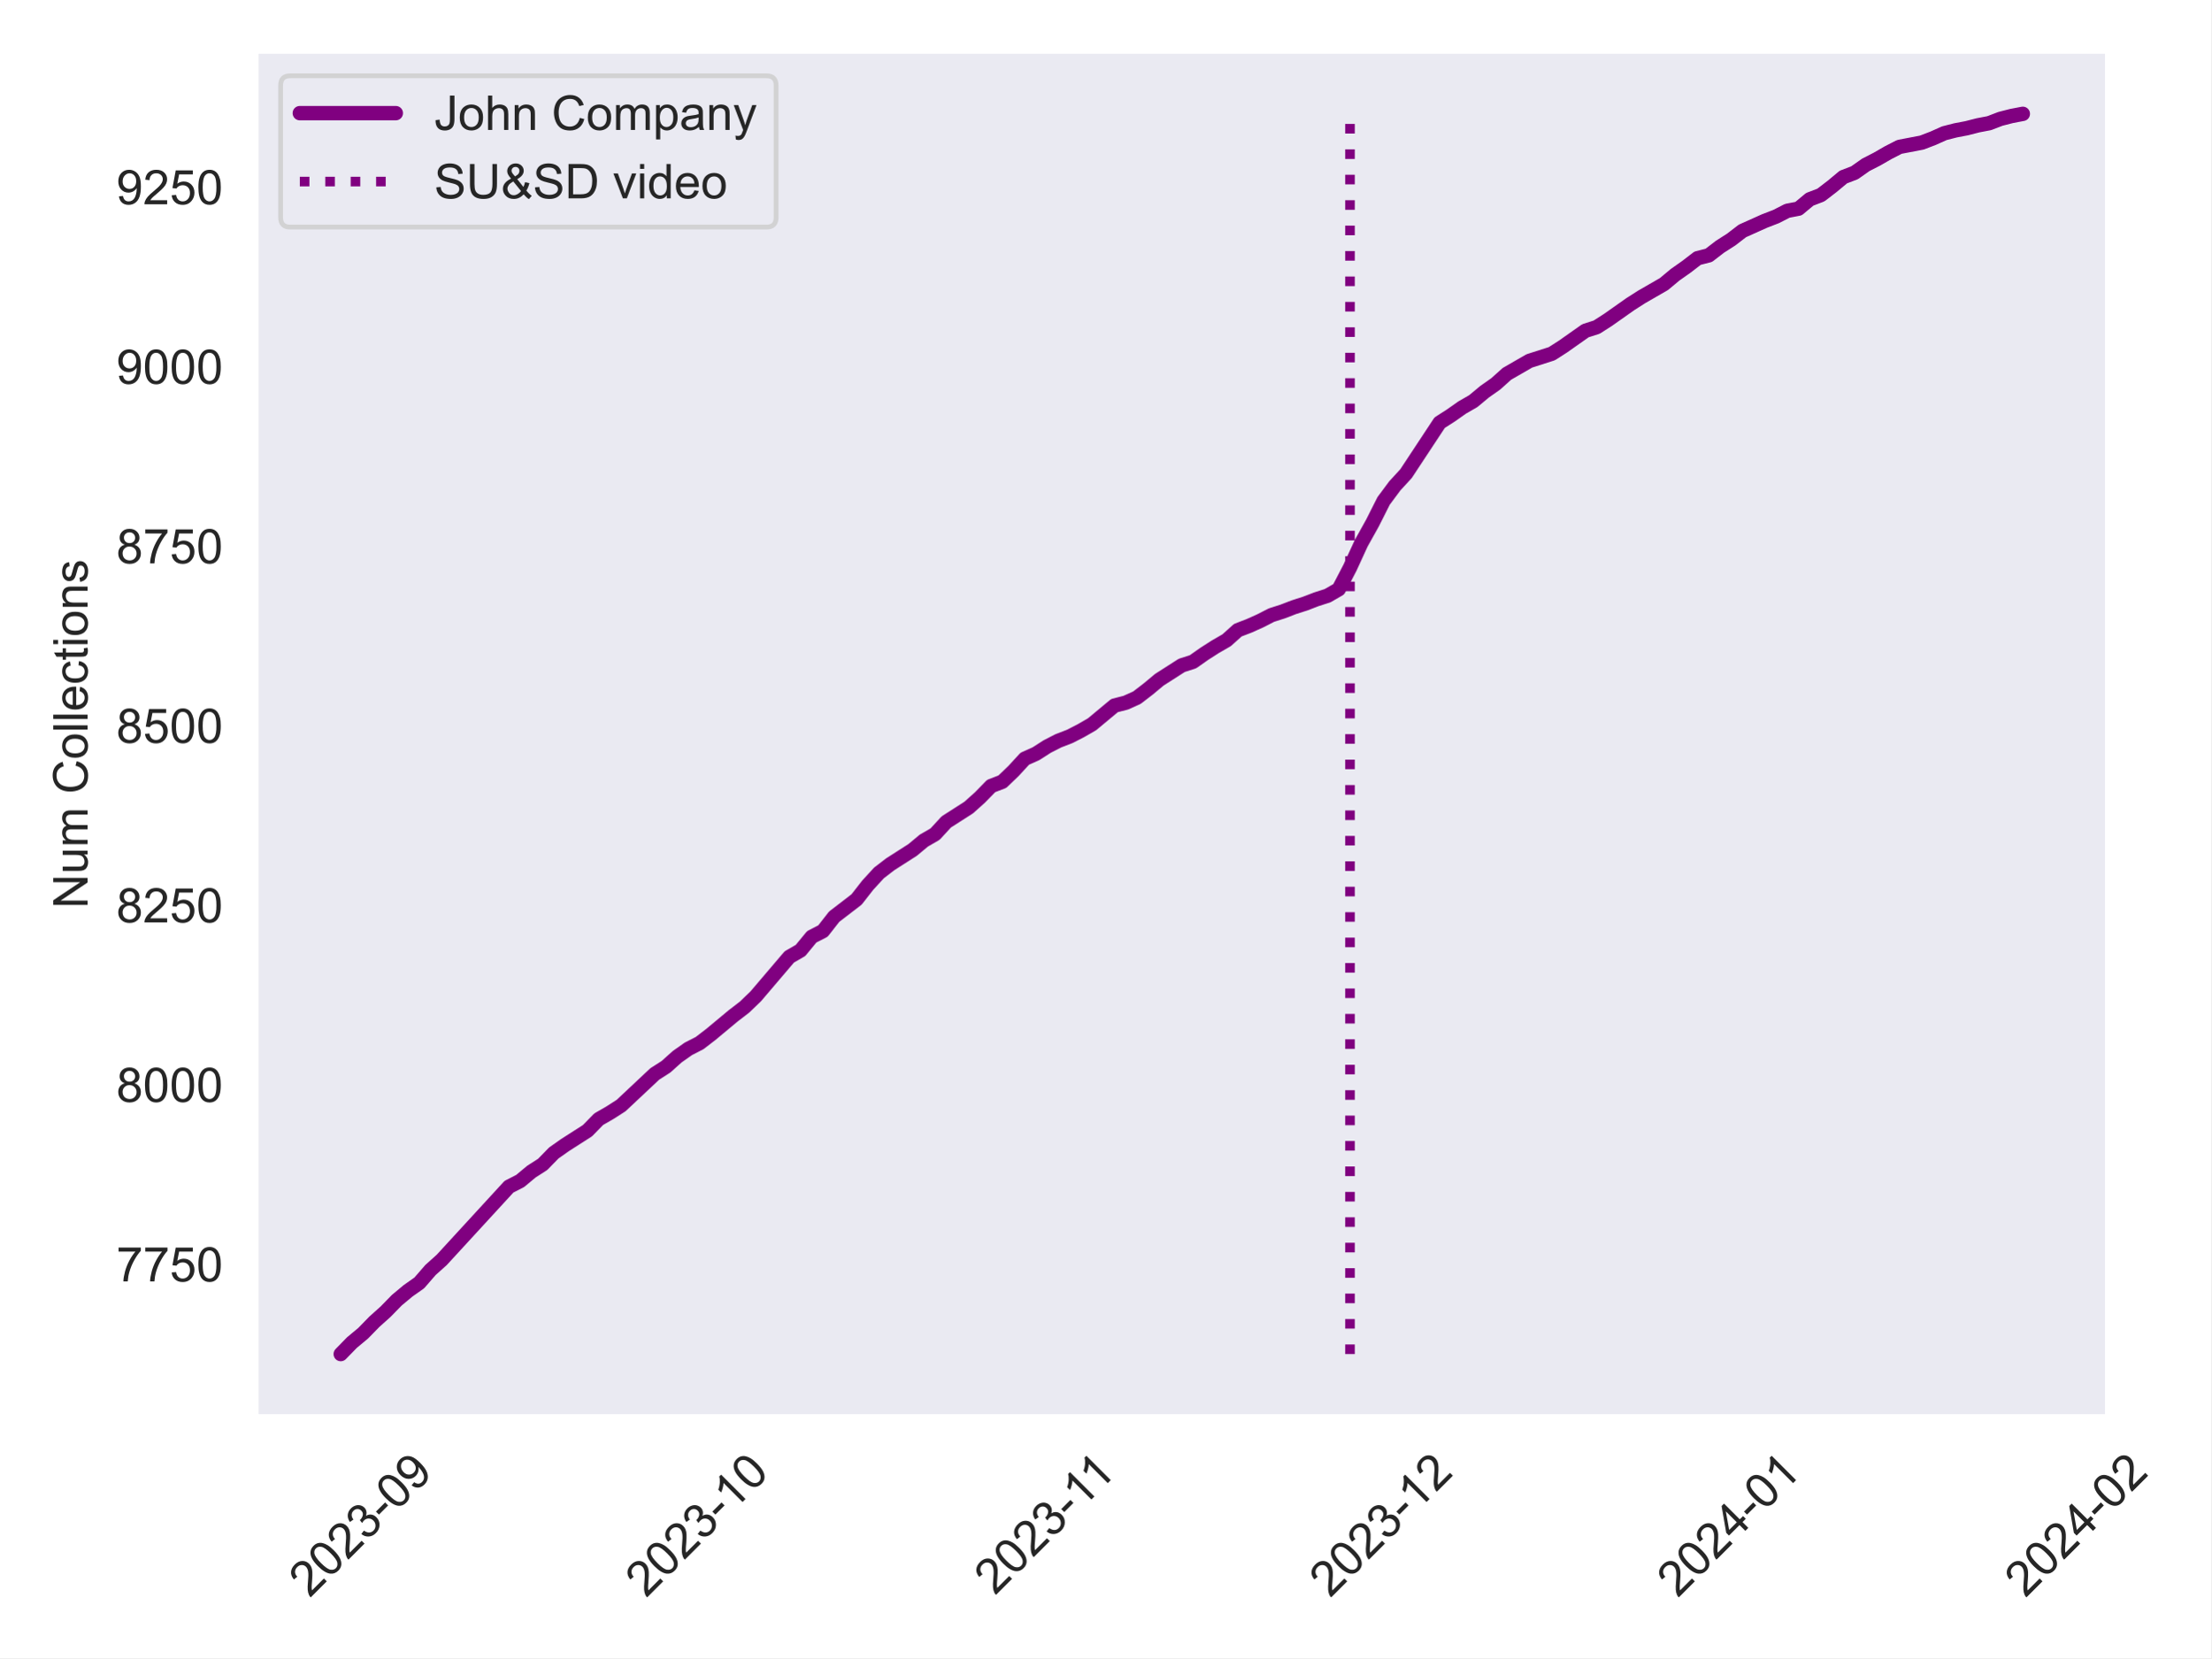
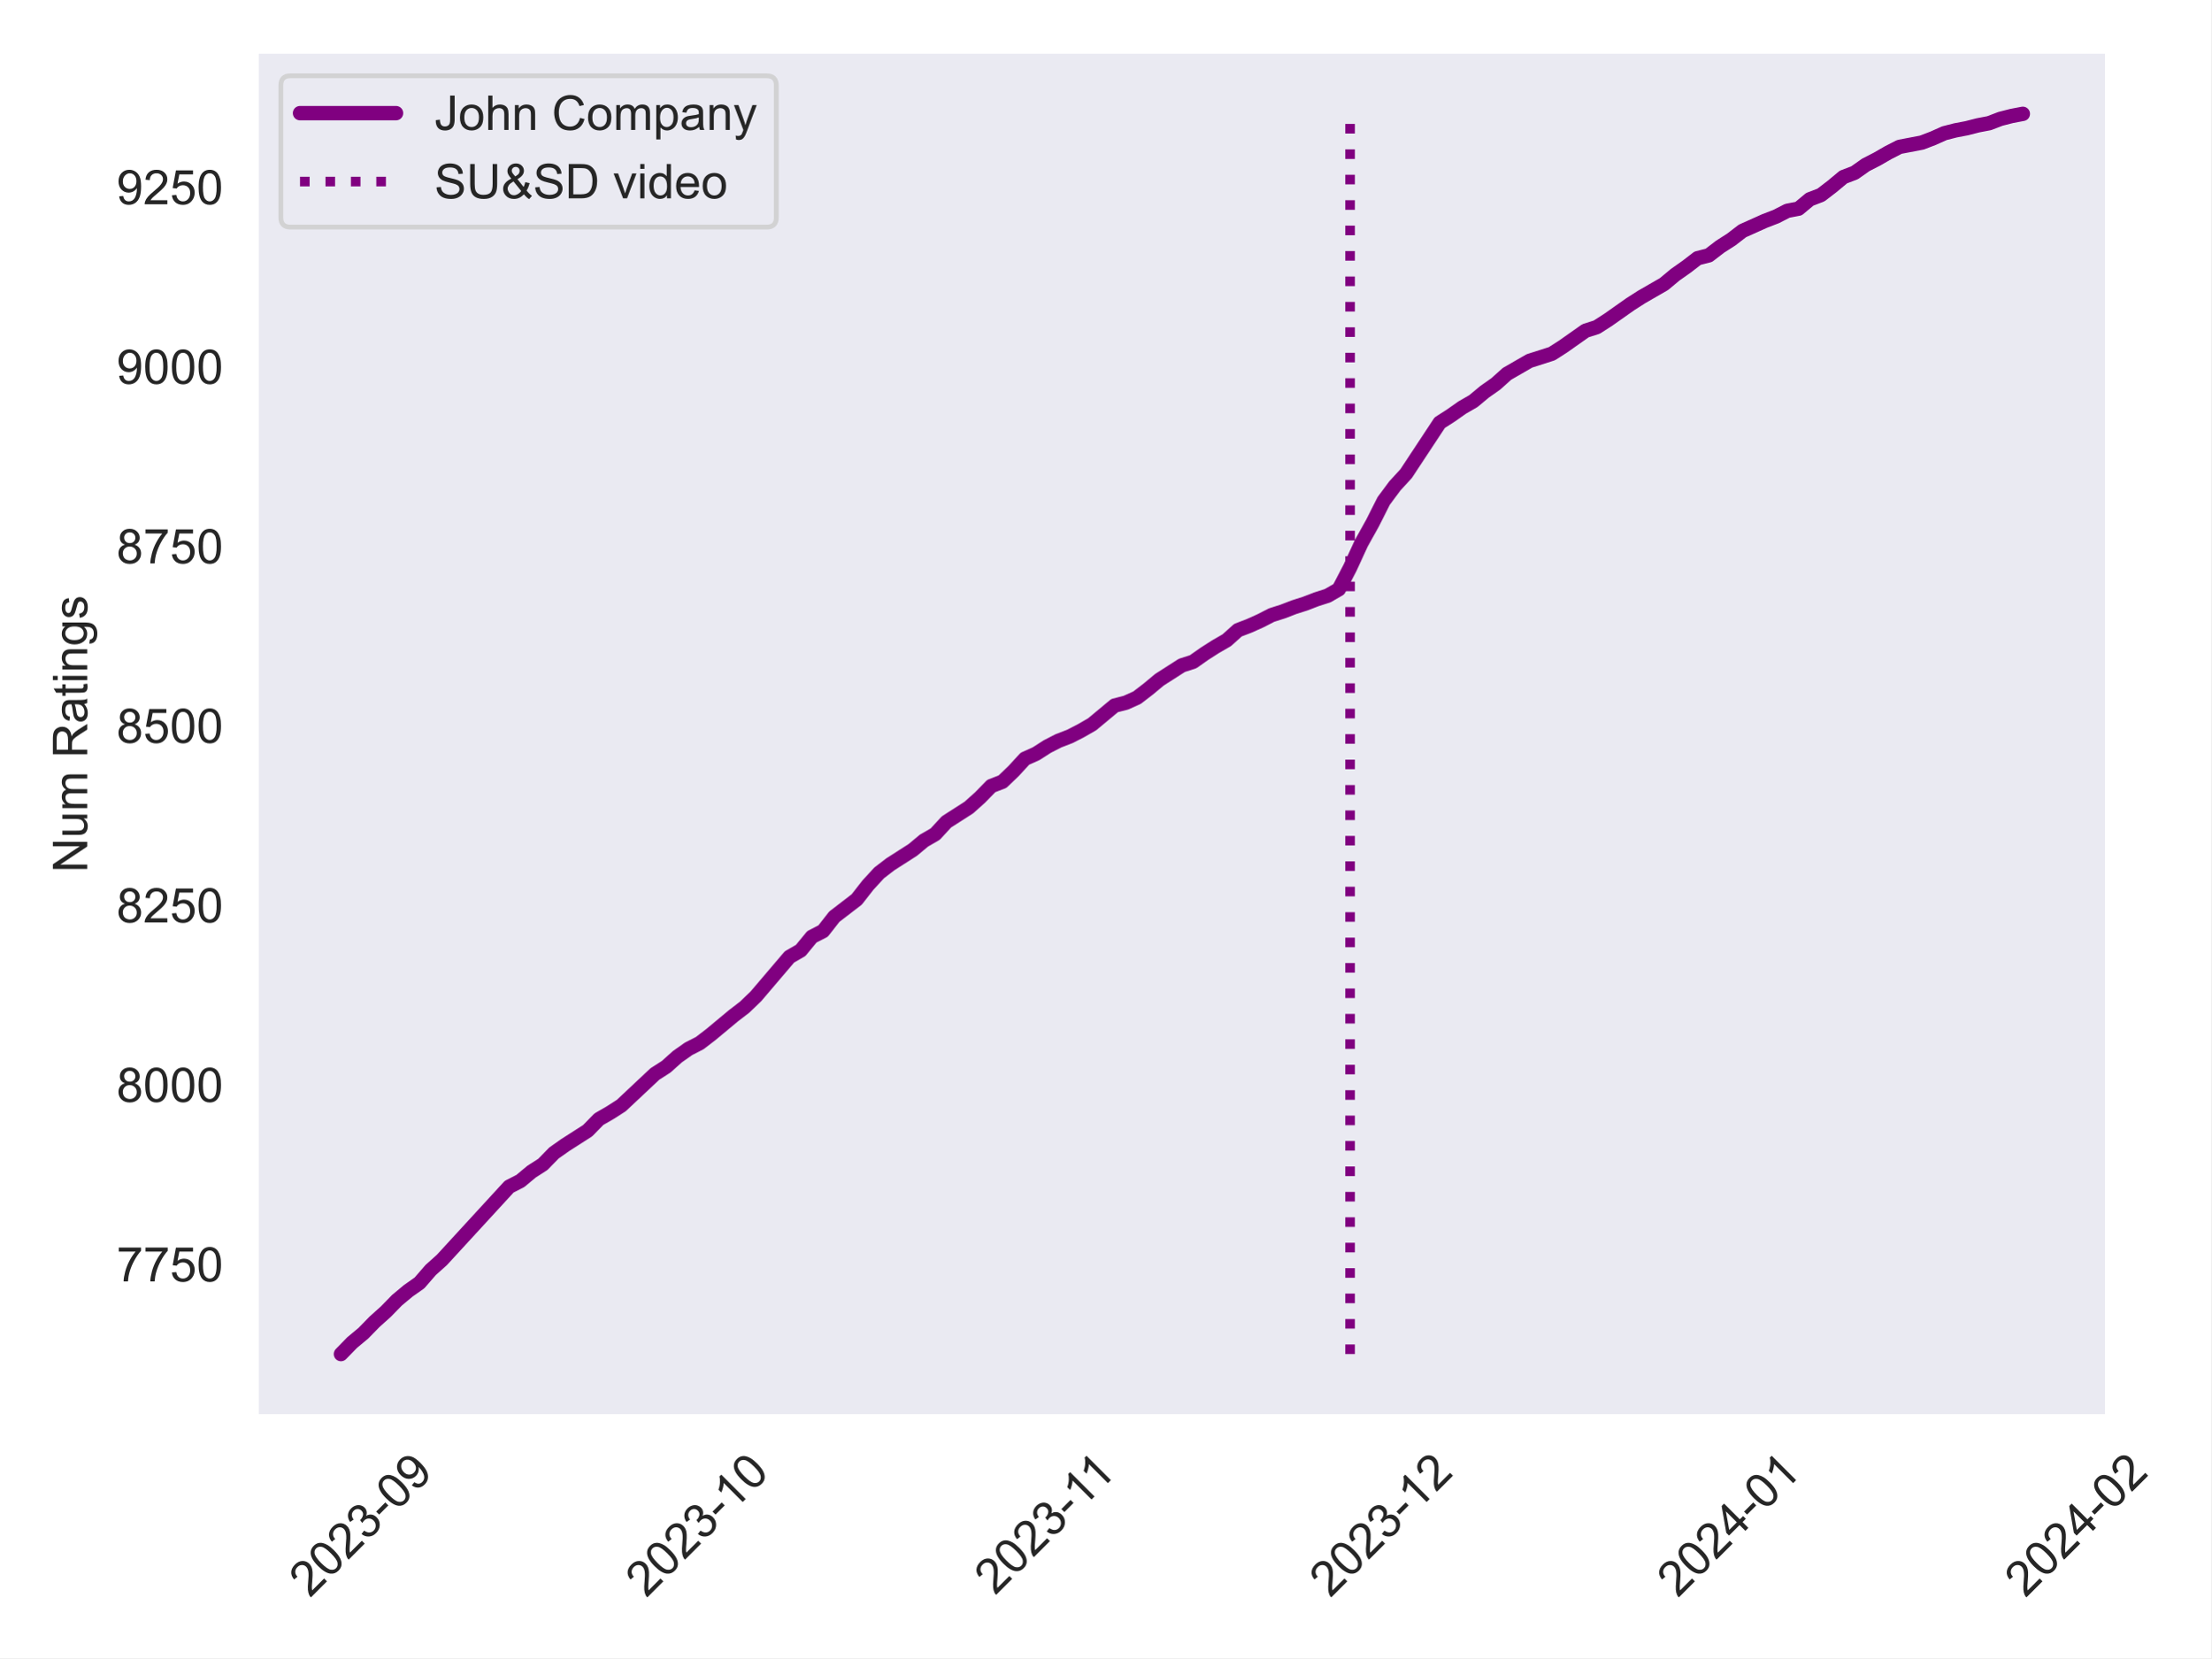
<svg xmlns="http://www.w3.org/2000/svg" xmlns:xlink="http://www.w3.org/1999/xlink" width="460.8pt" height="345.6pt" viewBox="0 0 460.8 345.6" version="1.1">
  <defs>
    <style type="text/css">*{stroke-linejoin: round; stroke-linecap: butt}</style>
  </defs>
  <g id="figure_1">
    <g id="patch_1">
      <path d="M 0 345.6  L 460.8 345.6  L 460.8 0  L 0 0  z " style="fill: #ffffff" />
    </g>
    <g id="axes_1">
      <g id="patch_2">
-         <path d="M 53.48 295.153  L 439.087 295.153  L 439.087 10.8  L 53.48 10.8  z " style="fill: #eaeaf2" />
+         <path d="M 53.525 295.153  L 439.087 295.153  L 439.087 10.8  L 53.525 10.8  z " style="fill: #eaeaf2" />
      </g>
      <g id="matplotlib.axis_1">
        <g id="xtick_1">
          <g id="text_1">
-             <g style="fill: #262626" transform="translate(64.53587 333.1617) rotate(-45) scale(0.1 -0.1)">
+             <g style="fill: #262626" transform="translate(64.57827 333.1617) rotate(-45) scale(0.1 -0.1)">
              <defs>
                <path id="ArialMT-32" d="M 3222 541  L 3222 0  L 194 0  Q 188 203 259 391  Q 375 700 629 1000  Q 884 1300 1366 1694  Q 2113 2306 2375 2664  Q 2638 3022 2638 3341  Q 2638 3675 2398 3904  Q 2159 4134 1775 4134  Q 1369 4134 1125 3890  Q 881 3647 878 3216  L 300 3275  Q 359 3922 746 4261  Q 1134 4600 1788 4600  Q 2447 4600 2831 4234  Q 3216 3869 3216 3328  Q 3216 3053 3103 2787  Q 2991 2522 2730 2228  Q 2469 1934 1863 1422  Q 1356 997 1212 845  Q 1069 694 975 541  L 3222 541  z " transform="scale(0.015625)" />
                <path id="ArialMT-30" d="M 266 2259  Q 266 3072 433 3567  Q 600 4063 929 4331  Q 1259 4600 1759 4600  Q 2128 4600 2406 4451  Q 2684 4303 2865 4023  Q 3047 3744 3150 3342  Q 3253 2941 3253 2259  Q 3253 1453 3087 958  Q 2922 463 2592 192  Q 2263 -78 1759 -78  Q 1097 -78 719 397  Q 266 969 266 2259  z M 844 2259  Q 844 1131 1108 757  Q 1372 384 1759 384  Q 2147 384 2411 759  Q 2675 1134 2675 2259  Q 2675 3391 2411 3762  Q 2147 4134 1753 4134  Q 1366 4134 1134 3806  Q 844 3388 844 2259  z " transform="scale(0.015625)" />
                <path id="ArialMT-33" d="M 269 1209  L 831 1284  Q 928 806 1161 595  Q 1394 384 1728 384  Q 2125 384 2398 659  Q 2672 934 2672 1341  Q 2672 1728 2419 1979  Q 2166 2231 1775 2231  Q 1616 2231 1378 2169  L 1441 2663  Q 1497 2656 1531 2656  Q 1891 2656 2178 2843  Q 2466 3031 2466 3422  Q 2466 3731 2256 3934  Q 2047 4138 1716 4138  Q 1388 4138 1169 3931  Q 950 3725 888 3313  L 325 3413  Q 428 3978 793 4289  Q 1159 4600 1703 4600  Q 2078 4600 2393 4439  Q 2709 4278 2876 4000  Q 3044 3722 3044 3409  Q 3044 3113 2884 2869  Q 2725 2625 2413 2481  Q 2819 2388 3044 2092  Q 3269 1797 3269 1353  Q 3269 753 2831 336  Q 2394 -81 1725 -81  Q 1122 -81 723 278  Q 325 638 269 1209  z " transform="scale(0.015625)" />
                <path id="ArialMT-2d" d="M 203 1375  L 203 1941  L 1931 1941  L 1931 1375  L 203 1375  z " transform="scale(0.015625)" />
                <path id="ArialMT-39" d="M 350 1059  L 891 1109  Q 959 728 1153 556  Q 1347 384 1650 384  Q 1909 384 2104 503  Q 2300 622 2425 820  Q 2550 1019 2634 1356  Q 2719 1694 2719 2044  Q 2719 2081 2716 2156  Q 2547 1888 2255 1720  Q 1963 1553 1622 1553  Q 1053 1553 659 1965  Q 266 2378 266 3053  Q 266 3750 677 4175  Q 1088 4600 1706 4600  Q 2153 4600 2523 4359  Q 2894 4119 3086 3673  Q 3278 3228 3278 2384  Q 3278 1506 3087 986  Q 2897 466 2520 194  Q 2144 -78 1638 -78  Q 1100 -78 759 220  Q 419 519 350 1059  z M 2653 3081  Q 2653 3566 2395 3850  Q 2138 4134 1775 4134  Q 1400 4134 1122 3828  Q 844 3522 844 3034  Q 844 2597 1108 2323  Q 1372 2050 1759 2050  Q 2150 2050 2401 2323  Q 2653 2597 2653 3081  z " transform="scale(0.015625)" />
              </defs>
              <use xlink:href="#ArialMT-32" />
              <use xlink:href="#ArialMT-30" x="55.615" />
              <use xlink:href="#ArialMT-32" x="111.23" />
              <use xlink:href="#ArialMT-33" x="166.846" />
              <use xlink:href="#ArialMT-2d" x="222.461" />
              <use xlink:href="#ArialMT-30" x="255.762" />
              <use xlink:href="#ArialMT-39" x="311.377" />
            </g>
          </g>
        </g>
        <g id="xtick_2">
          <g id="text_2">
-             <g style="fill: #262626" transform="translate(134.6463 333.1617) rotate(-45) scale(0.1 -0.1)">
+             <g style="fill: #262626" transform="translate(134.6805 333.1617) rotate(-45) scale(0.1 -0.1)">
              <defs>
                <path id="ArialMT-31" d="M 2384 0  L 1822 0  L 1822 3584  Q 1619 3391 1289 3197  Q 959 3003 697 2906  L 697 3450  Q 1169 3672 1522 3987  Q 1875 4303 2022 4600  L 2384 4600  L 2384 0  z " transform="scale(0.015625)" />
              </defs>
              <use xlink:href="#ArialMT-32" />
              <use xlink:href="#ArialMT-30" x="55.615" />
              <use xlink:href="#ArialMT-32" x="111.23" />
              <use xlink:href="#ArialMT-33" x="166.846" />
              <use xlink:href="#ArialMT-2d" x="222.461" />
              <use xlink:href="#ArialMT-31" x="255.762" />
              <use xlink:href="#ArialMT-30" x="311.377" />
            </g>
          </g>
        </g>
        <g id="xtick_3">
          <g id="text_3">
-             <g style="fill: #262626" transform="translate(207.3545 332.6402) rotate(-45) scale(0.1 -0.1)">
+             <g style="fill: #262626" transform="translate(207.3803 332.6402) rotate(-45) scale(0.1 -0.1)">
              <use xlink:href="#ArialMT-32" />
              <use xlink:href="#ArialMT-30" x="55.615" />
              <use xlink:href="#ArialMT-32" x="111.23" />
              <use xlink:href="#ArialMT-33" x="166.846" />
              <use xlink:href="#ArialMT-2d" x="222.461" />
              <use xlink:href="#ArialMT-31" x="255.762" />
              <use xlink:href="#ArialMT-31" x="304.002" />
            </g>
          </g>
        </g>
        <g id="xtick_4">
          <g id="text_4">
-             <g style="fill: #262626" transform="translate(277.2042 333.1617) rotate(-45) scale(0.1 -0.1)">
+             <g style="fill: #262626" transform="translate(277.2218 333.1617) rotate(-45) scale(0.1 -0.1)">
              <use xlink:href="#ArialMT-32" />
              <use xlink:href="#ArialMT-30" x="55.615" />
              <use xlink:href="#ArialMT-32" x="111.23" />
              <use xlink:href="#ArialMT-33" x="166.846" />
              <use xlink:href="#ArialMT-2d" x="222.461" />
              <use xlink:href="#ArialMT-31" x="255.762" />
              <use xlink:href="#ArialMT-32" x="311.377" />
            </g>
          </g>
        </g>
        <g id="xtick_5">
          <g id="text_5">
-             <g style="fill: #262626" transform="translate(349.6516 333.1617) rotate(-45) scale(0.1 -0.1)">
+             <g style="fill: #262626" transform="translate(349.6607 333.1617) rotate(-45) scale(0.1 -0.1)">
              <defs>
                <path id="ArialMT-34" d="M 2069 0  L 2069 1097  L 81 1097  L 81 1613  L 2172 4581  L 2631 4581  L 2631 1613  L 3250 1613  L 3250 1097  L 2631 1097  L 2631 0  L 2069 0  z M 2069 1613  L 2069 3678  L 634 1613  L 2069 1613  z " transform="scale(0.015625)" />
              </defs>
              <use xlink:href="#ArialMT-32" />
              <use xlink:href="#ArialMT-30" x="55.615" />
              <use xlink:href="#ArialMT-32" x="111.23" />
              <use xlink:href="#ArialMT-34" x="166.846" />
              <use xlink:href="#ArialMT-2d" x="222.461" />
              <use xlink:href="#ArialMT-30" x="255.762" />
              <use xlink:href="#ArialMT-31" x="311.377" />
            </g>
          </g>
        </g>
        <g id="xtick_6">
          <g id="text_6">
-             <g style="fill: #262626" transform="translate(422.099 333.1617) rotate(-45) scale(0.1 -0.1)">
+             <g style="fill: #262626" transform="translate(422.0997 333.1617) rotate(-45) scale(0.1 -0.1)">
              <use xlink:href="#ArialMT-32" />
              <use xlink:href="#ArialMT-30" x="55.615" />
              <use xlink:href="#ArialMT-32" x="111.23" />
              <use xlink:href="#ArialMT-34" x="166.846" />
              <use xlink:href="#ArialMT-2d" x="222.461" />
              <use xlink:href="#ArialMT-30" x="255.762" />
              <use xlink:href="#ArialMT-32" x="311.377" />
            </g>
          </g>
        </g>
      </g>
      <g id="matplotlib.axis_2">
        <g id="ytick_1">
          <g id="text_7">
-             <g style="fill: #262626" transform="translate(24.23625 267.0963) scale(0.1 -0.1)">
+             <g style="fill: #262626" transform="translate(24.28125 267.0963) scale(0.1 -0.1)">
              <defs>
                <path id="ArialMT-37" d="M 303 3981  L 303 4522  L 3269 4522  L 3269 4084  Q 2831 3619 2401 2847  Q 1972 2075 1738 1259  Q 1569 684 1522 0  L 944 0  Q 953 541 1156 1306  Q 1359 2072 1739 2783  Q 2119 3494 2547 3981  L 303 3981  z " transform="scale(0.015625)" />
                <path id="ArialMT-35" d="M 266 1200  L 856 1250  Q 922 819 1161 601  Q 1400 384 1738 384  Q 2144 384 2425 690  Q 2706 997 2706 1503  Q 2706 1984 2436 2262  Q 2166 2541 1728 2541  Q 1456 2541 1237 2417  Q 1019 2294 894 2097  L 366 2166  L 809 4519  L 3088 4519  L 3088 3981  L 1259 3981  L 1013 2750  Q 1425 3038 1878 3038  Q 2478 3038 2890 2622  Q 3303 2206 3303 1553  Q 3303 931 2941 478  Q 2500 -78 1738 -78  Q 1113 -78 717 272  Q 322 622 266 1200  z " transform="scale(0.015625)" />
              </defs>
              <use xlink:href="#ArialMT-37" />
              <use xlink:href="#ArialMT-37" x="55.615" />
              <use xlink:href="#ArialMT-35" x="111.23" />
              <use xlink:href="#ArialMT-30" x="166.846" />
            </g>
          </g>
        </g>
        <g id="ytick_2">
          <g id="text_8">
-             <g style="fill: #262626" transform="translate(24.23625 229.6755) scale(0.1 -0.1)">
+             <g style="fill: #262626" transform="translate(24.28125 229.6755) scale(0.1 -0.1)">
              <defs>
                <path id="ArialMT-38" d="M 1131 2484  Q 781 2613 612 2850  Q 444 3088 444 3419  Q 444 3919 803 4259  Q 1163 4600 1759 4600  Q 2359 4600 2725 4251  Q 3091 3903 3091 3403  Q 3091 3084 2923 2848  Q 2756 2613 2416 2484  Q 2838 2347 3058 2040  Q 3278 1734 3278 1309  Q 3278 722 2862 322  Q 2447 -78 1769 -78  Q 1091 -78 675 323  Q 259 725 259 1325  Q 259 1772 486 2073  Q 713 2375 1131 2484  z M 1019 3438  Q 1019 3113 1228 2906  Q 1438 2700 1772 2700  Q 2097 2700 2305 2904  Q 2513 3109 2513 3406  Q 2513 3716 2298 3927  Q 2084 4138 1766 4138  Q 1444 4138 1231 3931  Q 1019 3725 1019 3438  z M 838 1322  Q 838 1081 952 856  Q 1066 631 1291 507  Q 1516 384 1775 384  Q 2178 384 2440 643  Q 2703 903 2703 1303  Q 2703 1709 2433 1975  Q 2163 2241 1756 2241  Q 1359 2241 1098 1978  Q 838 1716 838 1322  z " transform="scale(0.015625)" />
              </defs>
              <use xlink:href="#ArialMT-38" />
              <use xlink:href="#ArialMT-30" x="55.615" />
              <use xlink:href="#ArialMT-30" x="111.23" />
              <use xlink:href="#ArialMT-30" x="166.846" />
            </g>
          </g>
        </g>
        <g id="ytick_3">
          <g id="text_9">
-             <g style="fill: #262626" transform="translate(24.23625 192.2548) scale(0.1 -0.1)">
+             <g style="fill: #262626" transform="translate(24.28125 192.2548) scale(0.1 -0.1)">
              <use xlink:href="#ArialMT-38" />
              <use xlink:href="#ArialMT-32" x="55.615" />
              <use xlink:href="#ArialMT-35" x="111.23" />
              <use xlink:href="#ArialMT-30" x="166.846" />
            </g>
          </g>
        </g>
        <g id="ytick_4">
          <g id="text_10">
-             <g style="fill: #262626" transform="translate(24.23625 154.834) scale(0.1 -0.1)">
+             <g style="fill: #262626" transform="translate(24.28125 154.834) scale(0.1 -0.1)">
              <use xlink:href="#ArialMT-38" />
              <use xlink:href="#ArialMT-35" x="55.615" />
              <use xlink:href="#ArialMT-30" x="111.23" />
              <use xlink:href="#ArialMT-30" x="166.846" />
            </g>
          </g>
        </g>
        <g id="ytick_5">
          <g id="text_11">
-             <g style="fill: #262626" transform="translate(24.23625 117.4132) scale(0.1 -0.1)">
+             <g style="fill: #262626" transform="translate(24.28125 117.4132) scale(0.1 -0.1)">
              <use xlink:href="#ArialMT-38" />
              <use xlink:href="#ArialMT-37" x="55.615" />
              <use xlink:href="#ArialMT-35" x="111.23" />
              <use xlink:href="#ArialMT-30" x="166.846" />
            </g>
          </g>
        </g>
        <g id="ytick_6">
          <g id="text_12">
-             <g style="fill: #262626" transform="translate(24.23625 79.99247) scale(0.1 -0.1)">
+             <g style="fill: #262626" transform="translate(24.28125 79.99247) scale(0.1 -0.1)">
              <use xlink:href="#ArialMT-39" />
              <use xlink:href="#ArialMT-30" x="55.615" />
              <use xlink:href="#ArialMT-30" x="111.23" />
              <use xlink:href="#ArialMT-30" x="166.846" />
            </g>
          </g>
        </g>
        <g id="ytick_7">
          <g id="text_13">
-             <g style="fill: #262626" transform="translate(24.23625 42.57171) scale(0.1 -0.1)">
+             <g style="fill: #262626" transform="translate(24.28125 42.57171) scale(0.1 -0.1)">
              <use xlink:href="#ArialMT-39" />
              <use xlink:href="#ArialMT-32" x="55.615" />
              <use xlink:href="#ArialMT-35" x="111.23" />
              <use xlink:href="#ArialMT-30" x="166.846" />
            </g>
          </g>
        </g>
        <g id="text_14">
-           <g style="fill: #262626" transform="translate(18.24875 189.3764) rotate(-90) scale(0.1 -0.1)">
+           <g style="fill: #262626" transform="translate(18.17656 181.8741) rotate(-90) scale(0.1 -0.1)">
            <defs>
              <path id="ArialMT-4e" d="M 488 0  L 488 4581  L 1109 4581  L 3516 984  L 3516 4581  L 4097 4581  L 4097 0  L 3475 0  L 1069 3600  L 1069 0  L 488 0  z " transform="scale(0.015625)" />
              <path id="ArialMT-75" d="M 2597 0  L 2597 488  Q 2209 -75 1544 -75  Q 1250 -75 995 37  Q 741 150 617 320  Q 494 491 444 738  Q 409 903 409 1263  L 409 3319  L 972 3319  L 972 1478  Q 972 1038 1006 884  Q 1059 663 1231 536  Q 1403 409 1656 409  Q 1909 409 2131 539  Q 2353 669 2445 892  Q 2538 1116 2538 1541  L 2538 3319  L 3100 3319  L 3100 0  L 2597 0  z " transform="scale(0.015625)" />
              <path id="ArialMT-6d" d="M 422 0  L 422 3319  L 925 3319  L 925 2853  Q 1081 3097 1340 3245  Q 1600 3394 1931 3394  Q 2300 3394 2536 3241  Q 2772 3088 2869 2813  Q 3263 3394 3894 3394  Q 4388 3394 4653 3120  Q 4919 2847 4919 2278  L 4919 0  L 4359 0  L 4359 2091  Q 4359 2428 4304 2576  Q 4250 2725 4106 2815  Q 3963 2906 3769 2906  Q 3419 2906 3187 2673  Q 2956 2441 2956 1928  L 2956 0  L 2394 0  L 2394 2156  Q 2394 2531 2256 2718  Q 2119 2906 1806 2906  Q 1569 2906 1367 2781  Q 1166 2656 1075 2415  Q 984 2175 984 1722  L 984 0  L 422 0  z " transform="scale(0.015625)" />
              <path id="ArialMT-20" transform="scale(0.015625)" />
-               <path id="ArialMT-43" d="M 3763 1606  L 4369 1453  Q 4178 706 3683 314  Q 3188 -78 2472 -78  Q 1731 -78 1267 223  Q 803 525 561 1097  Q 319 1669 319 2325  Q 319 3041 592 3573  Q 866 4106 1370 4382  Q 1875 4659 2481 4659  Q 3169 4659 3637 4309  Q 4106 3959 4291 3325  L 3694 3184  Q 3534 3684 3231 3912  Q 2928 4141 2469 4141  Q 1941 4141 1586 3887  Q 1231 3634 1087 3207  Q 944 2781 944 2328  Q 944 1744 1114 1308  Q 1284 872 1643 656  Q 2003 441 2422 441  Q 2931 441 3284 734  Q 3638 1028 3763 1606  z " transform="scale(0.015625)" />
-               <path id="ArialMT-6f" d="M 213 1659  Q 213 2581 725 3025  Q 1153 3394 1769 3394  Q 2453 3394 2887 2945  Q 3322 2497 3322 1706  Q 3322 1066 3130 698  Q 2938 331 2570 128  Q 2203 -75 1769 -75  Q 1072 -75 642 372  Q 213 819 213 1659  z M 791 1659  Q 791 1022 1069 705  Q 1347 388 1769 388  Q 2188 388 2466 706  Q 2744 1025 2744 1678  Q 2744 2294 2464 2611  Q 2184 2928 1769 2928  Q 1347 2928 1069 2612  Q 791 2297 791 1659  z " transform="scale(0.015625)" />
-               <path id="ArialMT-6c" d="M 409 0  L 409 4581  L 972 4581  L 972 0  L 409 0  z " transform="scale(0.015625)" />
-               <path id="ArialMT-65" d="M 2694 1069  L 3275 997  Q 3138 488 2766 206  Q 2394 -75 1816 -75  Q 1088 -75 661 373  Q 234 822 234 1631  Q 234 2469 665 2931  Q 1097 3394 1784 3394  Q 2450 3394 2872 2941  Q 3294 2488 3294 1666  Q 3294 1616 3291 1516  L 816 1516  Q 847 969 1125 678  Q 1403 388 1819 388  Q 2128 388 2347 550  Q 2566 713 2694 1069  z M 847 1978  L 2700 1978  Q 2663 2397 2488 2606  Q 2219 2931 1791 2931  Q 1403 2931 1139 2672  Q 875 2413 847 1978  z " transform="scale(0.015625)" />
-               <path id="ArialMT-63" d="M 2588 1216  L 3141 1144  Q 3050 572 2676 248  Q 2303 -75 1759 -75  Q 1078 -75 664 370  Q 250 816 250 1647  Q 250 2184 428 2587  Q 606 2991 970 3192  Q 1334 3394 1763 3394  Q 2303 3394 2647 3120  Q 2991 2847 3088 2344  L 2541 2259  Q 2463 2594 2264 2762  Q 2066 2931 1784 2931  Q 1359 2931 1093 2626  Q 828 2322 828 1663  Q 828 994 1084 691  Q 1341 388 1753 388  Q 2084 388 2306 591  Q 2528 794 2588 1216  z " transform="scale(0.015625)" />
+               <path id="ArialMT-52" d="M 503 0  L 503 4581  L 2534 4581  Q 3147 4581 3465 4457  Q 3784 4334 3975 4021  Q 4166 3709 4166 3331  Q 4166 2844 3850 2509  Q 3534 2175 2875 2084  Q 3116 1969 3241 1856  Q 3506 1613 3744 1247  L 4541 0  L 3778 0  L 3172 953  Q 2906 1366 2734 1584  Q 2563 1803 2427 1890  Q 2291 1978 2150 2013  Q 2047 2034 1813 2034  L 1109 2034  L 1109 0  L 503 0  z M 1109 2559  L 2413 2559  Q 2828 2559 3062 2645  Q 3297 2731 3419 2920  Q 3541 3109 3541 3331  Q 3541 3656 3305 3865  Q 3069 4075 2559 4075  L 1109 4075  L 1109 2559  z " transform="scale(0.015625)" />
+               <path id="ArialMT-61" d="M 2588 409  Q 2275 144 1986 34  Q 1697 -75 1366 -75  Q 819 -75 525 192  Q 231 459 231 875  Q 231 1119 342 1320  Q 453 1522 633 1644  Q 813 1766 1038 1828  Q 1203 1872 1538 1913  Q 2219 1994 2541 2106  Q 2544 2222 2544 2253  Q 2544 2597 2384 2738  Q 2169 2928 1744 2928  Q 1347 2928 1158 2789  Q 969 2650 878 2297  L 328 2372  Q 403 2725 575 2942  Q 747 3159 1072 3276  Q 1397 3394 1825 3394  Q 2250 3394 2515 3294  Q 2781 3194 2906 3042  Q 3031 2891 3081 2659  Q 3109 2516 3109 2141  L 3109 1391  Q 3109 606 3145 398  Q 3181 191 3288 0  L 2700 0  Q 2613 175 2588 409  z M 2541 1666  Q 2234 1541 1622 1453  Q 1275 1403 1131 1340  Q 988 1278 909 1158  Q 831 1038 831 891  Q 831 666 1001 516  Q 1172 366 1500 366  Q 1825 366 2078 508  Q 2331 650 2450 897  Q 2541 1088 2541 1459  L 2541 1666  z " transform="scale(0.015625)" />
              <path id="ArialMT-74" d="M 1650 503  L 1731 6  Q 1494 -44 1306 -44  Q 1000 -44 831 53  Q 663 150 594 308  Q 525 466 525 972  L 525 2881  L 113 2881  L 113 3319  L 525 3319  L 525 4141  L 1084 4478  L 1084 3319  L 1650 3319  L 1650 2881  L 1084 2881  L 1084 941  Q 1084 700 1114 631  Q 1144 563 1211 522  Q 1278 481 1403 481  Q 1497 481 1650 503  z " transform="scale(0.015625)" />
              <path id="ArialMT-69" d="M 425 3934  L 425 4581  L 988 4581  L 988 3934  L 425 3934  z M 425 0  L 425 3319  L 988 3319  L 988 0  L 425 0  z " transform="scale(0.015625)" />
              <path id="ArialMT-6e" d="M 422 0  L 422 3319  L 928 3319  L 928 2847  Q 1294 3394 1984 3394  Q 2284 3394 2536 3286  Q 2788 3178 2913 3003  Q 3038 2828 3088 2588  Q 3119 2431 3119 2041  L 3119 0  L 2556 0  L 2556 2019  Q 2556 2363 2490 2533  Q 2425 2703 2258 2804  Q 2091 2906 1866 2906  Q 1506 2906 1245 2678  Q 984 2450 984 1813  L 984 0  L 422 0  z " transform="scale(0.015625)" />
+               <path id="ArialMT-67" d="M 319 -275  L 866 -356  Q 900 -609 1056 -725  Q 1266 -881 1628 -881  Q 2019 -881 2231 -725  Q 2444 -569 2519 -288  Q 2563 -116 2559 434  Q 2191 0 1641 0  Q 956 0 581 494  Q 206 988 206 1678  Q 206 2153 378 2554  Q 550 2956 876 3175  Q 1203 3394 1644 3394  Q 2231 3394 2613 2919  L 2613 3319  L 3131 3319  L 3131 450  Q 3131 -325 2973 -648  Q 2816 -972 2473 -1159  Q 2131 -1347 1631 -1347  Q 1038 -1347 672 -1080  Q 306 -813 319 -275  z M 784 1719  Q 784 1066 1043 766  Q 1303 466 1694 466  Q 2081 466 2343 764  Q 2606 1063 2606 1700  Q 2606 2309 2336 2618  Q 2066 2928 1684 2928  Q 1309 2928 1046 2623  Q 784 2319 784 1719  z " transform="scale(0.015625)" />
              <path id="ArialMT-73" d="M 197 991  L 753 1078  Q 800 744 1014 566  Q 1228 388 1613 388  Q 2000 388 2187 545  Q 2375 703 2375 916  Q 2375 1106 2209 1216  Q 2094 1291 1634 1406  Q 1016 1563 777 1677  Q 538 1791 414 1992  Q 291 2194 291 2438  Q 291 2659 392 2848  Q 494 3038 669 3163  Q 800 3259 1026 3326  Q 1253 3394 1513 3394  Q 1903 3394 2198 3281  Q 2494 3169 2634 2976  Q 2775 2784 2828 2463  L 2278 2388  Q 2241 2644 2061 2787  Q 1881 2931 1553 2931  Q 1166 2931 1000 2803  Q 834 2675 834 2503  Q 834 2394 903 2306  Q 972 2216 1119 2156  Q 1203 2125 1616 2013  Q 2213 1853 2448 1751  Q 2684 1650 2818 1456  Q 2953 1263 2953 975  Q 2953 694 2789 445  Q 2625 197 2315 61  Q 2006 -75 1616 -75  Q 969 -75 630 194  Q 291 463 197 991  z " transform="scale(0.015625)" />
            </defs>
            <use xlink:href="#ArialMT-4e" />
            <use xlink:href="#ArialMT-75" x="72.217" />
            <use xlink:href="#ArialMT-6d" x="127.832" />
            <use xlink:href="#ArialMT-20" x="211.133" />
-             <use xlink:href="#ArialMT-43" x="238.916" />
-             <use xlink:href="#ArialMT-6f" x="311.133" />
-             <use xlink:href="#ArialMT-6c" x="366.748" />
-             <use xlink:href="#ArialMT-6c" x="388.965" />
-             <use xlink:href="#ArialMT-65" x="411.182" />
-             <use xlink:href="#ArialMT-63" x="466.797" />
-             <use xlink:href="#ArialMT-74" x="516.797" />
-             <use xlink:href="#ArialMT-69" x="544.58" />
-             <use xlink:href="#ArialMT-6f" x="566.797" />
-             <use xlink:href="#ArialMT-6e" x="622.412" />
-             <use xlink:href="#ArialMT-73" x="678.027" />
+             <use xlink:href="#ArialMT-52" x="238.916" />
+             <use xlink:href="#ArialMT-61" x="311.133" />
+             <use xlink:href="#ArialMT-74" x="366.748" />
+             <use xlink:href="#ArialMT-69" x="394.531" />
+             <use xlink:href="#ArialMT-6e" x="416.748" />
+             <use xlink:href="#ArialMT-67" x="472.363" />
+             <use xlink:href="#ArialMT-73" x="527.979" />
          </g>
        </g>
      </g>
      <g id="PolyCollection_1" />
      <g id="line2d_1">
-         <path d="M 71.008 282.228  L 73.345 279.833  L 75.682 277.887  L 78.019 275.492  L 80.356 273.396  L 82.693 271.002  L 85.03 269.056  L 87.367 267.409  L 89.704 264.715  L 92.041 262.619  L 106.063 247.352  L 108.4 246.154  L 110.737 244.208  L 113.074 242.711  L 115.411 240.316  L 117.748 238.67  L 122.422 235.676  L 124.759 233.281  L 127.096 231.934  L 129.433 230.437  L 136.444 223.851  L 138.781 222.355  L 141.118 220.259  L 143.455 218.612  L 145.792 217.415  L 148.129 215.619  L 152.803 211.727  L 155.14 209.931  L 157.477 207.686  L 164.488 199.453  L 166.825 198.106  L 169.162 195.262  L 171.499 194.064  L 173.836 191.071  L 178.51 187.478  L 180.847 184.485  L 183.184 181.94  L 185.521 180.144  L 190.195 177.15  L 192.532 175.204  L 194.869 173.857  L 197.206 171.313  L 201.88 168.319  L 204.217 166.223  L 206.554 163.828  L 208.891 162.93  L 211.228 160.685  L 213.565 158.141  L 215.902 157.093  L 218.24 155.596  L 220.577 154.398  L 222.914 153.5  L 225.251 152.303  L 227.588 150.956  L 232.262 147.064  L 234.599 146.465  L 236.936 145.417  L 239.273 143.621  L 241.61 141.675  L 246.284 138.682  L 248.621 137.933  L 250.958 136.287  L 253.295 134.79  L 255.632 133.443  L 257.969 131.347  L 260.306 130.449  L 262.643 129.401  L 264.98 128.204  L 267.317 127.455  L 269.654 126.557  L 271.991 125.809  L 274.328 124.911  L 276.665 124.162  L 279.002 122.815  L 281.339 118.325  L 283.676 113.236  L 286.013 109.044  L 288.35 104.404  L 290.687 101.261  L 293.024 98.716  L 300.035 88.089  L 302.372 86.592  L 304.709 84.945  L 307.046 83.598  L 309.383 81.652  L 311.72 80.006  L 314.057 77.91  L 318.731 75.216  L 323.405 73.719  L 325.742 72.222  L 330.416 68.929  L 332.753 68.181  L 335.09 66.684  L 339.764 63.391  L 342.101 61.894  L 346.775 59.2  L 349.112 57.254  L 351.449 55.608  L 353.786 53.811  L 356.123 53.213  L 358.46 51.416  L 360.797 49.92  L 363.134 48.123  L 367.808 46.028  L 370.145 45.13  L 372.482 43.932  L 374.819 43.483  L 377.156 41.537  L 379.493 40.639  L 381.83 38.843  L 384.168 36.897  L 386.505 35.999  L 388.842 34.353  L 391.179 33.155  L 393.516 31.808  L 395.853 30.611  L 400.527 29.712  L 402.864 28.814  L 405.201 27.767  L 407.538 27.168  L 409.875 26.719  L 412.212 26.12  L 414.549 25.671  L 416.886 24.773  L 419.223 24.174  L 421.56 23.725  L 421.56 23.725  " clip-path="url(#pbc1c67f6a9)" style="fill: none; stroke: #800080; stroke-width: 3; stroke-linecap: round" />
+         <path d="M 71.051 282.228  L 73.387 279.833  L 75.724 277.887  L 78.061 275.492  L 80.398 273.396  L 82.734 271.002  L 85.071 269.056  L 87.408 267.409  L 89.744 264.715  L 92.081 262.619  L 106.102 247.352  L 108.438 246.154  L 110.775 244.208  L 113.112 242.711  L 115.449 240.316  L 117.785 238.67  L 122.459 235.676  L 124.796 233.281  L 127.132 231.934  L 129.469 230.437  L 136.479 223.851  L 138.816 222.355  L 141.153 220.259  L 143.49 218.612  L 145.826 217.415  L 148.163 215.619  L 152.837 211.727  L 155.173 209.931  L 157.51 207.686  L 164.52 199.453  L 166.857 198.106  L 169.194 195.262  L 171.53 194.064  L 173.867 191.071  L 178.541 187.478  L 180.877 184.485  L 183.214 181.94  L 185.551 180.144  L 190.224 177.15  L 192.561 175.204  L 194.898 173.857  L 197.235 171.313  L 201.908 168.319  L 204.245 166.223  L 206.582 163.828  L 208.918 162.93  L 211.255 160.685  L 213.592 158.141  L 215.929 157.093  L 218.265 155.596  L 220.602 154.398  L 222.939 153.5  L 225.276 152.303  L 227.612 150.956  L 232.286 147.064  L 234.622 146.465  L 236.959 145.417  L 239.296 143.621  L 241.633 141.675  L 246.306 138.682  L 248.643 137.933  L 250.98 136.287  L 253.316 134.79  L 255.653 133.443  L 257.99 131.347  L 260.327 130.449  L 262.663 129.401  L 265 128.204  L 267.337 127.455  L 269.674 126.557  L 272.01 125.809  L 274.347 124.911  L 276.684 124.162  L 279.021 122.815  L 281.357 118.325  L 283.694 113.236  L 286.031 109.044  L 288.368 104.404  L 290.704 101.261  L 293.041 98.716  L 300.051 88.089  L 302.388 86.592  L 304.725 84.945  L 307.061 83.598  L 309.398 81.652  L 311.735 80.006  L 314.072 77.91  L 318.745 75.216  L 323.419 73.719  L 325.755 72.222  L 330.429 68.929  L 332.766 68.181  L 335.102 66.684  L 339.776 63.391  L 342.113 61.894  L 346.786 59.2  L 349.123 57.254  L 351.46 55.608  L 353.796 53.811  L 356.133 53.213  L 358.47 51.416  L 360.807 49.92  L 363.143 48.123  L 367.817 46.028  L 370.153 45.13  L 372.49 43.932  L 374.827 43.483  L 377.164 41.537  L 379.5 40.639  L 381.837 38.843  L 384.174 36.897  L 386.511 35.999  L 388.847 34.353  L 391.184 33.155  L 393.521 31.808  L 395.858 30.611  L 400.531 29.712  L 402.868 28.814  L 405.205 27.767  L 407.541 27.168  L 409.878 26.719  L 412.215 26.12  L 414.552 25.671  L 416.888 24.773  L 419.225 24.174  L 421.562 23.725  L 421.562 23.725  " clip-path="url(#p97702393c9)" style="fill: none; stroke: #800080; stroke-width: 3; stroke-linecap: round" />
      </g>
      <g id="LineCollection_1">
-         <path d="M 281.339 282.228  L 281.339 23.725  " clip-path="url(#pbc1c67f6a9)" style="fill: none; stroke-dasharray: 2,3.3; stroke-dashoffset: 0; stroke: #800080; stroke-width: 2" />
+         <path d="M 281.357 282.228  L 281.357 23.725  " clip-path="url(#p97702393c9)" style="fill: none; stroke-dasharray: 2,3.3; stroke-dashoffset: 0; stroke: #800080; stroke-width: 2" />
      </g>
      <g id="patch_3">
-         <path d="M 53.48 295.153  L 53.48 10.8  " style="fill: none; stroke: #ffffff; stroke-width: 0.8; stroke-linejoin: miter; stroke-linecap: square" />
+         <path d="M 53.525 295.153  L 53.525 10.8  " style="fill: none; stroke: #ffffff; stroke-width: 0.8; stroke-linejoin: miter; stroke-linecap: square" />
      </g>
      <g id="patch_4">
        <path d="M 439.087 295.153  L 439.087 10.8  " style="fill: none; stroke: #ffffff; stroke-width: 0.8; stroke-linejoin: miter; stroke-linecap: square" />
      </g>
      <g id="patch_5">
-         <path d="M 53.48 295.153  L 439.087 295.153  " style="fill: none; stroke: #ffffff; stroke-width: 0.8; stroke-linejoin: miter; stroke-linecap: square" />
+         <path d="M 53.525 295.153  L 439.087 295.153  " style="fill: none; stroke: #ffffff; stroke-width: 0.8; stroke-linejoin: miter; stroke-linecap: square" />
      </g>
      <g id="patch_6">
-         <path d="M 53.48 10.8  L 439.087 10.8  " style="fill: none; stroke: #ffffff; stroke-width: 0.8; stroke-linejoin: miter; stroke-linecap: square" />
+         <path d="M 53.525 10.8  L 439.087 10.8  " style="fill: none; stroke: #ffffff; stroke-width: 0.8; stroke-linejoin: miter; stroke-linecap: square" />
      </g>
      <g id="legend_1">
        <g id="patch_7">
-           <path d="M 60.48 47.33  L 159.736 47.33  Q 161.736 47.33 161.736 45.33  L 161.736 17.8  Q 161.736 15.8 159.736 15.8  L 60.48 15.8  Q 58.48 15.8 58.48 17.8  L 58.48 45.33  Q 58.48 47.33 60.48 47.33  z " style="fill: #eaeaf2; opacity: 0.8; stroke: #cccccc; stroke-linejoin: miter" />
+           <path d="M 60.525 47.33  L 159.781 47.33  Q 161.781 47.33 161.781 45.33  L 161.781 17.8  Q 161.781 15.8 159.781 15.8  L 60.525 15.8  Q 58.525 15.8 58.525 17.8  L 58.525 45.33  Q 58.525 47.33 60.525 47.33  z " style="fill: #eaeaf2; opacity: 0.8; stroke: #cccccc; stroke-linejoin: miter" />
        </g>
        <g id="line2d_2">
-           <path d="M 62.48 23.58  L 72.48 23.58  L 82.48 23.58  " style="fill: none; stroke: #800080; stroke-width: 3; stroke-linecap: round" />
+           <path d="M 62.525 23.58  L 72.525 23.58  L 82.525 23.58  " style="fill: none; stroke: #800080; stroke-width: 3; stroke-linecap: round" />
        </g>
        <g id="text_15">
-           <g style="fill: #262626" transform="translate(90.48 27.07969) scale(0.1 -0.1)">
+           <g style="fill: #262626" transform="translate(90.525 27.07969) scale(0.1 -0.1)">
            <defs>
              <path id="ArialMT-4a" d="M 184 1300  L 731 1375  Q 753 850 928 656  Q 1103 463 1413 463  Q 1641 463 1806 567  Q 1972 672 2034 851  Q 2097 1031 2097 1425  L 2097 4581  L 2703 4581  L 2703 1459  Q 2703 884 2564 568  Q 2425 253 2123 87  Q 1822 -78 1416 -78  Q 813 -78 492 269  Q 172 616 184 1300  z " transform="scale(0.015625)" />
+               <path id="ArialMT-6f" d="M 213 1659  Q 213 2581 725 3025  Q 1153 3394 1769 3394  Q 2453 3394 2887 2945  Q 3322 2497 3322 1706  Q 3322 1066 3130 698  Q 2938 331 2570 128  Q 2203 -75 1769 -75  Q 1072 -75 642 372  Q 213 819 213 1659  z M 791 1659  Q 791 1022 1069 705  Q 1347 388 1769 388  Q 2188 388 2466 706  Q 2744 1025 2744 1678  Q 2744 2294 2464 2611  Q 2184 2928 1769 2928  Q 1347 2928 1069 2612  Q 791 2297 791 1659  z " transform="scale(0.015625)" />
              <path id="ArialMT-68" d="M 422 0  L 422 4581  L 984 4581  L 984 2938  Q 1378 3394 1978 3394  Q 2347 3394 2619 3248  Q 2891 3103 3008 2847  Q 3125 2591 3125 2103  L 3125 0  L 2563 0  L 2563 2103  Q 2563 2525 2380 2717  Q 2197 2909 1863 2909  Q 1613 2909 1392 2779  Q 1172 2650 1078 2428  Q 984 2206 984 1816  L 984 0  L 422 0  z " transform="scale(0.015625)" />
+               <path id="ArialMT-43" d="M 3763 1606  L 4369 1453  Q 4178 706 3683 314  Q 3188 -78 2472 -78  Q 1731 -78 1267 223  Q 803 525 561 1097  Q 319 1669 319 2325  Q 319 3041 592 3573  Q 866 4106 1370 4382  Q 1875 4659 2481 4659  Q 3169 4659 3637 4309  Q 4106 3959 4291 3325  L 3694 3184  Q 3534 3684 3231 3912  Q 2928 4141 2469 4141  Q 1941 4141 1586 3887  Q 1231 3634 1087 3207  Q 944 2781 944 2328  Q 944 1744 1114 1308  Q 1284 872 1643 656  Q 2003 441 2422 441  Q 2931 441 3284 734  Q 3638 1028 3763 1606  z " transform="scale(0.015625)" />
              <path id="ArialMT-70" d="M 422 -1272  L 422 3319  L 934 3319  L 934 2888  Q 1116 3141 1344 3267  Q 1572 3394 1897 3394  Q 2322 3394 2647 3175  Q 2972 2956 3137 2557  Q 3303 2159 3303 1684  Q 3303 1175 3120 767  Q 2938 359 2589 142  Q 2241 -75 1856 -75  Q 1575 -75 1351 44  Q 1128 163 984 344  L 984 -1272  L 422 -1272  z M 931 1641  Q 931 1000 1190 694  Q 1450 388 1819 388  Q 2194 388 2461 705  Q 2728 1022 2728 1688  Q 2728 2322 2467 2637  Q 2206 2953 1844 2953  Q 1484 2953 1207 2617  Q 931 2281 931 1641  z " transform="scale(0.015625)" />
-               <path id="ArialMT-61" d="M 2588 409  Q 2275 144 1986 34  Q 1697 -75 1366 -75  Q 819 -75 525 192  Q 231 459 231 875  Q 231 1119 342 1320  Q 453 1522 633 1644  Q 813 1766 1038 1828  Q 1203 1872 1538 1913  Q 2219 1994 2541 2106  Q 2544 2222 2544 2253  Q 2544 2597 2384 2738  Q 2169 2928 1744 2928  Q 1347 2928 1158 2789  Q 969 2650 878 2297  L 328 2372  Q 403 2725 575 2942  Q 747 3159 1072 3276  Q 1397 3394 1825 3394  Q 2250 3394 2515 3294  Q 2781 3194 2906 3042  Q 3031 2891 3081 2659  Q 3109 2516 3109 2141  L 3109 1391  Q 3109 606 3145 398  Q 3181 191 3288 0  L 2700 0  Q 2613 175 2588 409  z M 2541 1666  Q 2234 1541 1622 1453  Q 1275 1403 1131 1340  Q 988 1278 909 1158  Q 831 1038 831 891  Q 831 666 1001 516  Q 1172 366 1500 366  Q 1825 366 2078 508  Q 2331 650 2450 897  Q 2541 1088 2541 1459  L 2541 1666  z " transform="scale(0.015625)" />
              <path id="ArialMT-79" d="M 397 -1278  L 334 -750  Q 519 -800 656 -800  Q 844 -800 956 -737  Q 1069 -675 1141 -563  Q 1194 -478 1313 -144  Q 1328 -97 1363 -6  L 103 3319  L 709 3319  L 1400 1397  Q 1534 1031 1641 628  Q 1738 1016 1872 1384  L 2581 3319  L 3144 3319  L 1881 -56  Q 1678 -603 1566 -809  Q 1416 -1088 1222 -1217  Q 1028 -1347 759 -1347  Q 597 -1347 397 -1278  z " transform="scale(0.015625)" />
            </defs>
            <use xlink:href="#ArialMT-4a" />
            <use xlink:href="#ArialMT-6f" x="50" />
            <use xlink:href="#ArialMT-68" x="105.615" />
            <use xlink:href="#ArialMT-6e" x="161.23" />
            <use xlink:href="#ArialMT-20" x="216.846" />
            <use xlink:href="#ArialMT-43" x="244.629" />
            <use xlink:href="#ArialMT-6f" x="316.846" />
            <use xlink:href="#ArialMT-6d" x="372.461" />
            <use xlink:href="#ArialMT-70" x="455.762" />
            <use xlink:href="#ArialMT-61" x="511.377" />
            <use xlink:href="#ArialMT-6e" x="566.992" />
            <use xlink:href="#ArialMT-79" x="622.607" />
          </g>
        </g>
        <g id="line2d_3">
-           <path d="M 62.48 37.842  L 82.48 37.842  " style="fill: none; stroke-dasharray: 2,3.3; stroke-dashoffset: 0; stroke: #800080; stroke-width: 2" />
+           <path d="M 62.525 37.842  L 82.525 37.842  " style="fill: none; stroke-dasharray: 2,3.3; stroke-dashoffset: 0; stroke: #800080; stroke-width: 2" />
        </g>
        <g id="text_16">
-           <g style="fill: #262626" transform="translate(90.48 41.34219) scale(0.1 -0.1)">
+           <g style="fill: #262626" transform="translate(90.525 41.34219) scale(0.1 -0.1)">
            <defs>
              <path id="ArialMT-53" d="M 288 1472  L 859 1522  Q 900 1178 1048 958  Q 1197 738 1509 602  Q 1822 466 2213 466  Q 2559 466 2825 569  Q 3091 672 3220 851  Q 3350 1031 3350 1244  Q 3350 1459 3225 1620  Q 3100 1781 2813 1891  Q 2628 1963 1997 2114  Q 1366 2266 1113 2400  Q 784 2572 623 2826  Q 463 3081 463 3397  Q 463 3744 659 4045  Q 856 4347 1234 4503  Q 1613 4659 2075 4659  Q 2584 4659 2973 4495  Q 3363 4331 3572 4012  Q 3781 3694 3797 3291  L 3216 3247  Q 3169 3681 2898 3903  Q 2628 4125 2100 4125  Q 1550 4125 1298 3923  Q 1047 3722 1047 3438  Q 1047 3191 1225 3031  Q 1400 2872 2139 2705  Q 2878 2538 3153 2413  Q 3553 2228 3743 1945  Q 3934 1663 3934 1294  Q 3934 928 3725 604  Q 3516 281 3123 101  Q 2731 -78 2241 -78  Q 1619 -78 1198 103  Q 778 284 539 648  Q 300 1013 288 1472  z " transform="scale(0.015625)" />
              <path id="ArialMT-55" d="M 3500 4581  L 4106 4581  L 4106 1934  Q 4106 1244 3950 837  Q 3794 431 3386 176  Q 2978 -78 2316 -78  Q 1672 -78 1262 144  Q 853 366 678 786  Q 503 1206 503 1934  L 503 4581  L 1109 4581  L 1109 1938  Q 1109 1341 1220 1058  Q 1331 775 1601 622  Q 1872 469 2263 469  Q 2931 469 3215 772  Q 3500 1075 3500 1938  L 3500 4581  z " transform="scale(0.015625)" />
              <path id="ArialMT-26" d="M 3041 541  Q 2763 231 2434 76  Q 2106 -78 1725 -78  Q 1022 -78 609 397  Q 275 784 275 1263  Q 275 1688 548 2030  Q 822 2372 1366 2631  Q 1056 2988 953 3209  Q 850 3431 850 3638  Q 850 4050 1173 4354  Q 1497 4659 1988 4659  Q 2456 4659 2754 4371  Q 3053 4084 3053 3681  Q 3053 3028 2188 2566  L 3009 1519  Q 3150 1794 3228 2156  L 3813 2031  Q 3663 1431 3406 1044  Q 3722 625 4122 341  L 3744 -106  Q 3403 113 3041 541  z M 1897 2928  Q 2263 3144 2370 3306  Q 2478 3469 2478 3666  Q 2478 3900 2329 4048  Q 2181 4197 1959 4197  Q 1731 4197 1579 4050  Q 1428 3903 1428 3691  Q 1428 3584 1483 3467  Q 1538 3350 1647 3219  L 1897 2928  z M 2688 984  L 1656 2263  Q 1200 1991 1040 1758  Q 881 1525 881 1297  Q 881 1019 1103 719  Q 1325 419 1731 419  Q 1984 419 2254 576  Q 2525 734 2688 984  z " transform="scale(0.015625)" />
              <path id="ArialMT-44" d="M 494 0  L 494 4581  L 2072 4581  Q 2606 4581 2888 4516  Q 3281 4425 3559 4188  Q 3922 3881 4101 3404  Q 4281 2928 4281 2316  Q 4281 1794 4159 1391  Q 4038 988 3847 723  Q 3656 459 3429 307  Q 3203 156 2883 78  Q 2563 0 2147 0  L 494 0  z M 1100 541  L 2078 541  Q 2531 541 2789 625  Q 3047 709 3200 863  Q 3416 1078 3536 1442  Q 3656 1806 3656 2325  Q 3656 3044 3420 3430  Q 3184 3816 2847 3947  Q 2603 4041 2063 4041  L 1100 4041  L 1100 541  z " transform="scale(0.015625)" />
              <path id="ArialMT-76" d="M 1344 0  L 81 3319  L 675 3319  L 1388 1331  Q 1503 1009 1600 663  Q 1675 925 1809 1294  L 2547 3319  L 3125 3319  L 1869 0  L 1344 0  z " transform="scale(0.015625)" />
              <path id="ArialMT-64" d="M 2575 0  L 2575 419  Q 2259 -75 1647 -75  Q 1250 -75 917 144  Q 584 363 401 755  Q 219 1147 219 1656  Q 219 2153 384 2558  Q 550 2963 881 3178  Q 1213 3394 1622 3394  Q 1922 3394 2156 3267  Q 2391 3141 2538 2938  L 2538 4581  L 3097 4581  L 3097 0  L 2575 0  z M 797 1656  Q 797 1019 1065 703  Q 1334 388 1700 388  Q 2069 388 2326 689  Q 2584 991 2584 1609  Q 2584 2291 2321 2609  Q 2059 2928 1675 2928  Q 1300 2928 1048 2622  Q 797 2316 797 1656  z " transform="scale(0.015625)" />
+               <path id="ArialMT-65" d="M 2694 1069  L 3275 997  Q 3138 488 2766 206  Q 2394 -75 1816 -75  Q 1088 -75 661 373  Q 234 822 234 1631  Q 234 2469 665 2931  Q 1097 3394 1784 3394  Q 2450 3394 2872 2941  Q 3294 2488 3294 1666  Q 3294 1616 3291 1516  L 816 1516  Q 847 969 1125 678  Q 1403 388 1819 388  Q 2128 388 2347 550  Q 2566 713 2694 1069  z M 847 1978  L 2700 1978  Q 2663 2397 2488 2606  Q 2219 2931 1791 2931  Q 1403 2931 1139 2672  Q 875 2413 847 1978  z " transform="scale(0.015625)" />
            </defs>
            <use xlink:href="#ArialMT-53" />
            <use xlink:href="#ArialMT-55" x="66.699" />
            <use xlink:href="#ArialMT-26" x="138.916" />
            <use xlink:href="#ArialMT-53" x="205.615" />
            <use xlink:href="#ArialMT-44" x="272.314" />
            <use xlink:href="#ArialMT-20" x="344.531" />
            <use xlink:href="#ArialMT-76" x="372.314" />
            <use xlink:href="#ArialMT-69" x="422.314" />
            <use xlink:href="#ArialMT-64" x="444.531" />
            <use xlink:href="#ArialMT-65" x="500.146" />
            <use xlink:href="#ArialMT-6f" x="555.762" />
          </g>
        </g>
      </g>
    </g>
  </g>
  <defs>
-     <clipPath id="pbc1c67f6a9">
-       <rect x="53.48" y="10.8" width="385.607" height="284.353" />
+     <clipPath id="p97702393c9">
+       <rect x="53.525" y="10.8" width="385.562" height="284.353" />
    </clipPath>
  </defs>
</svg>
